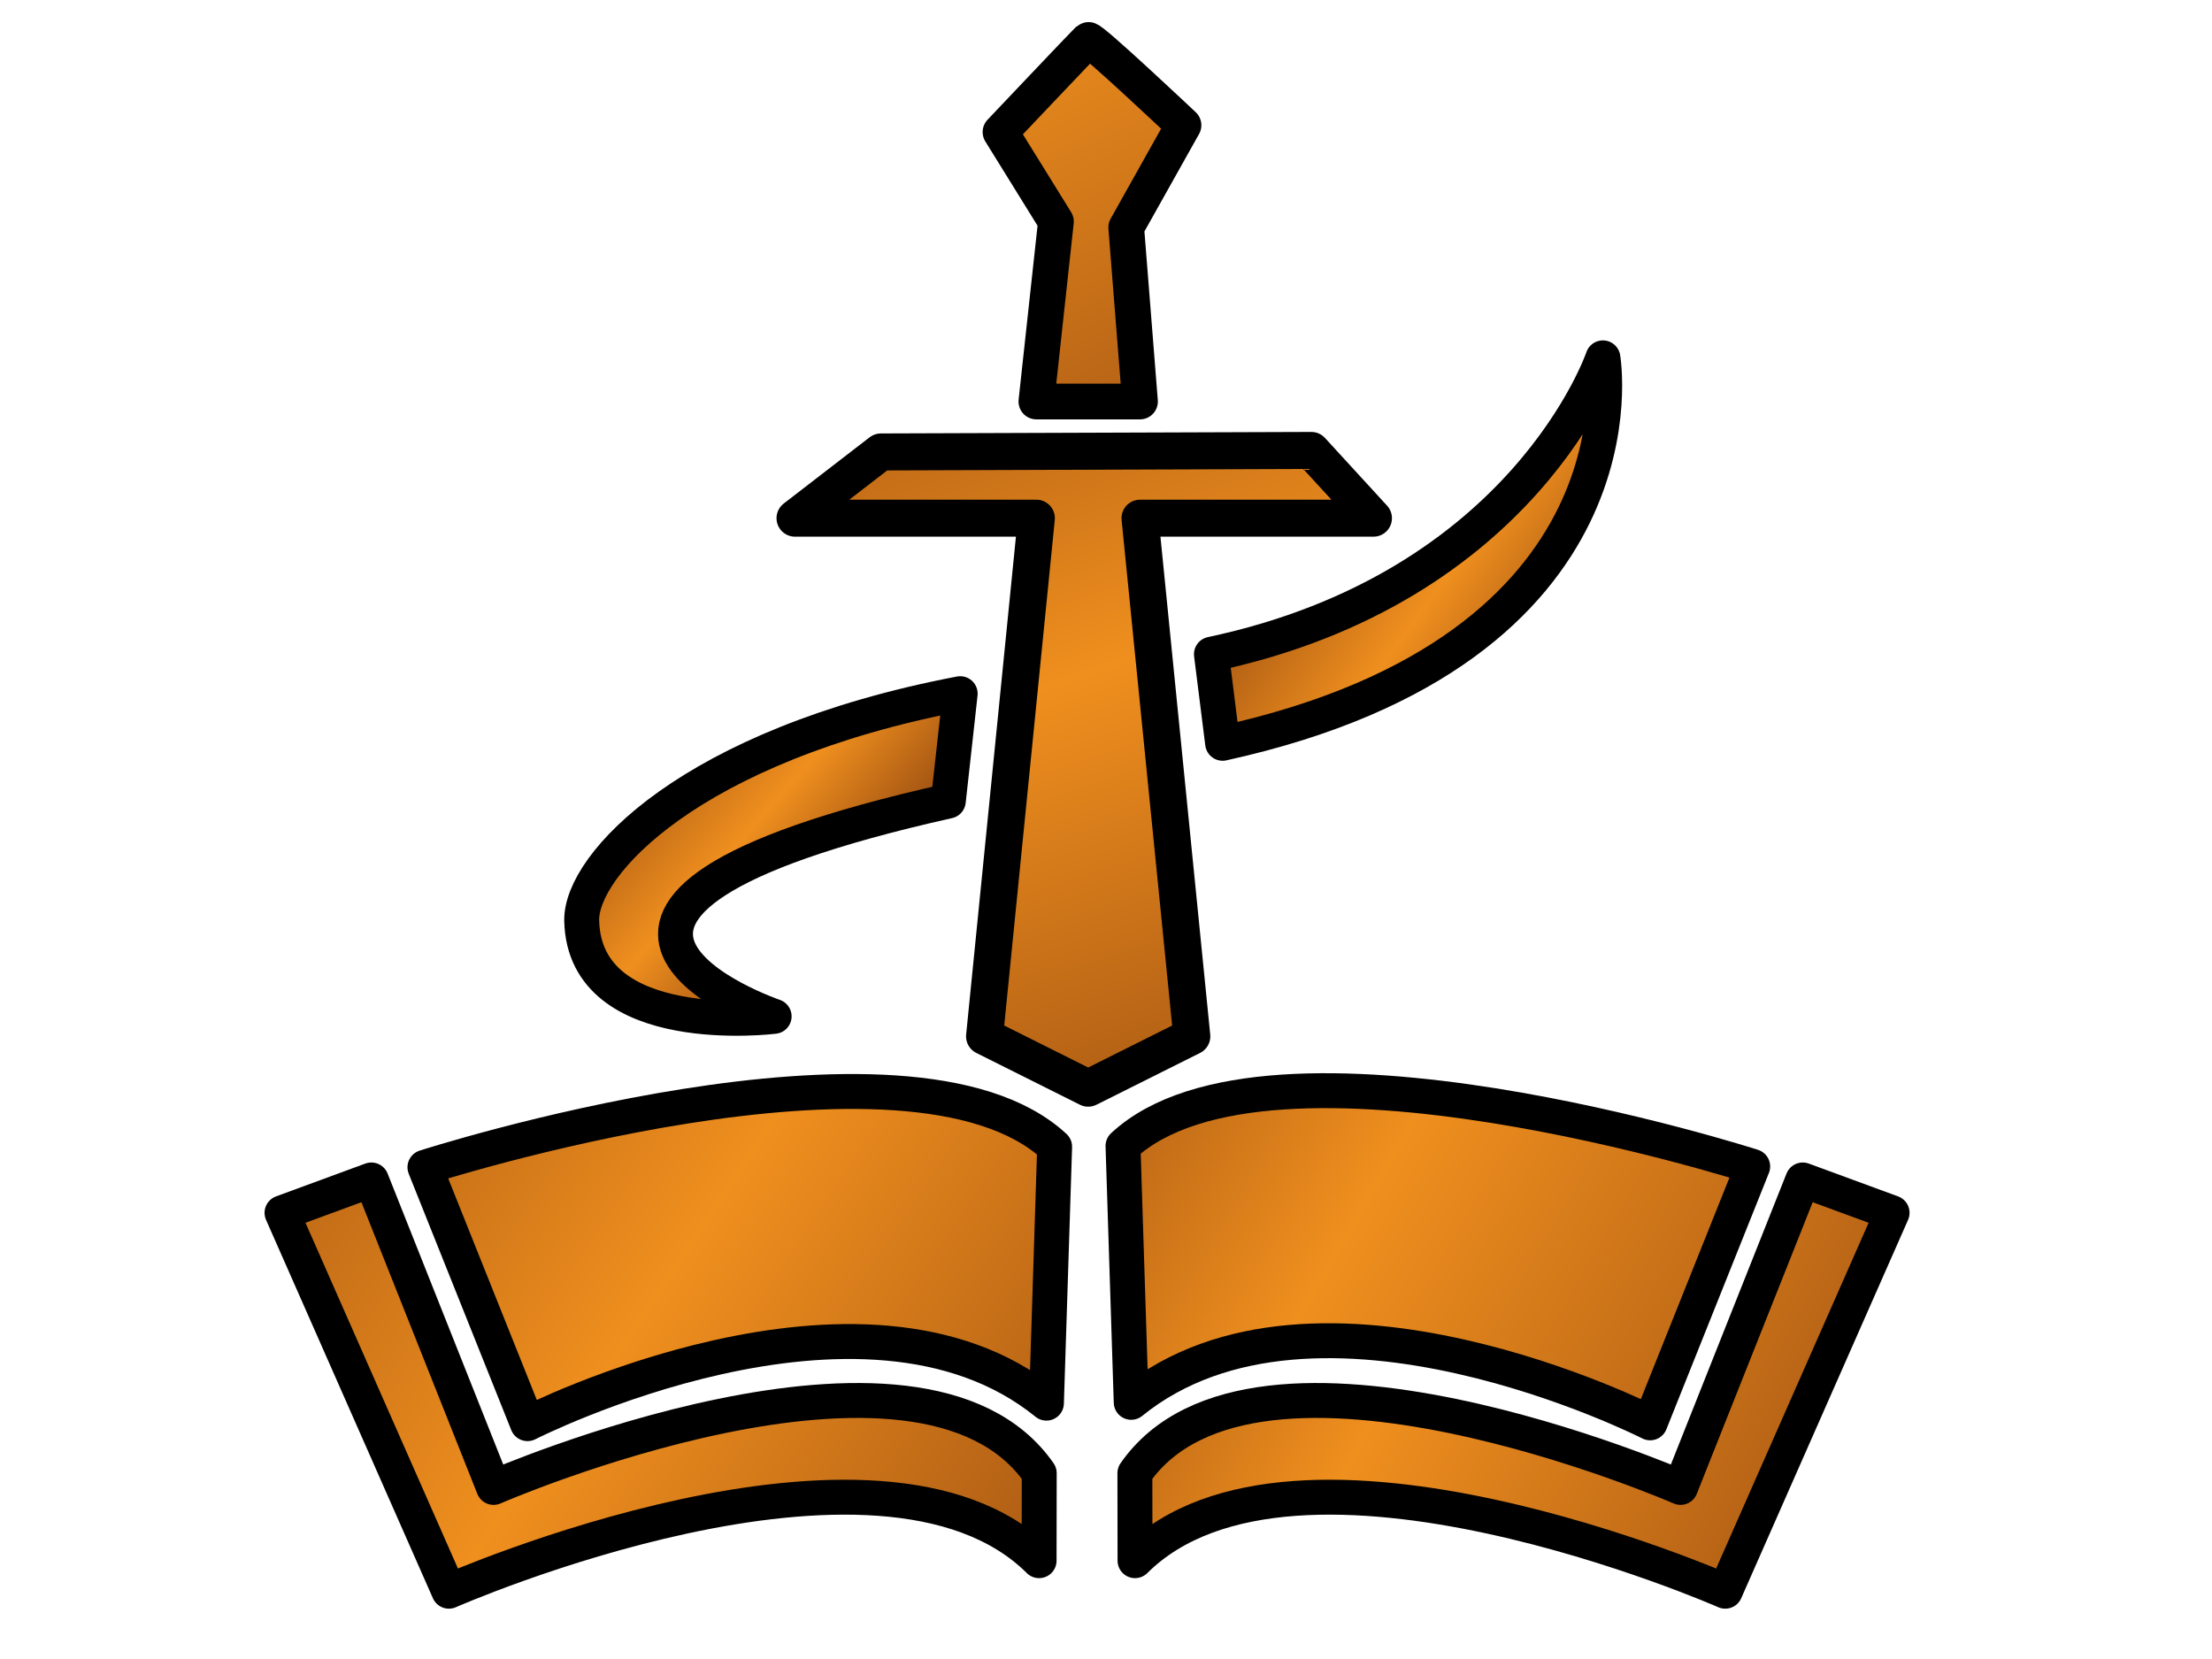
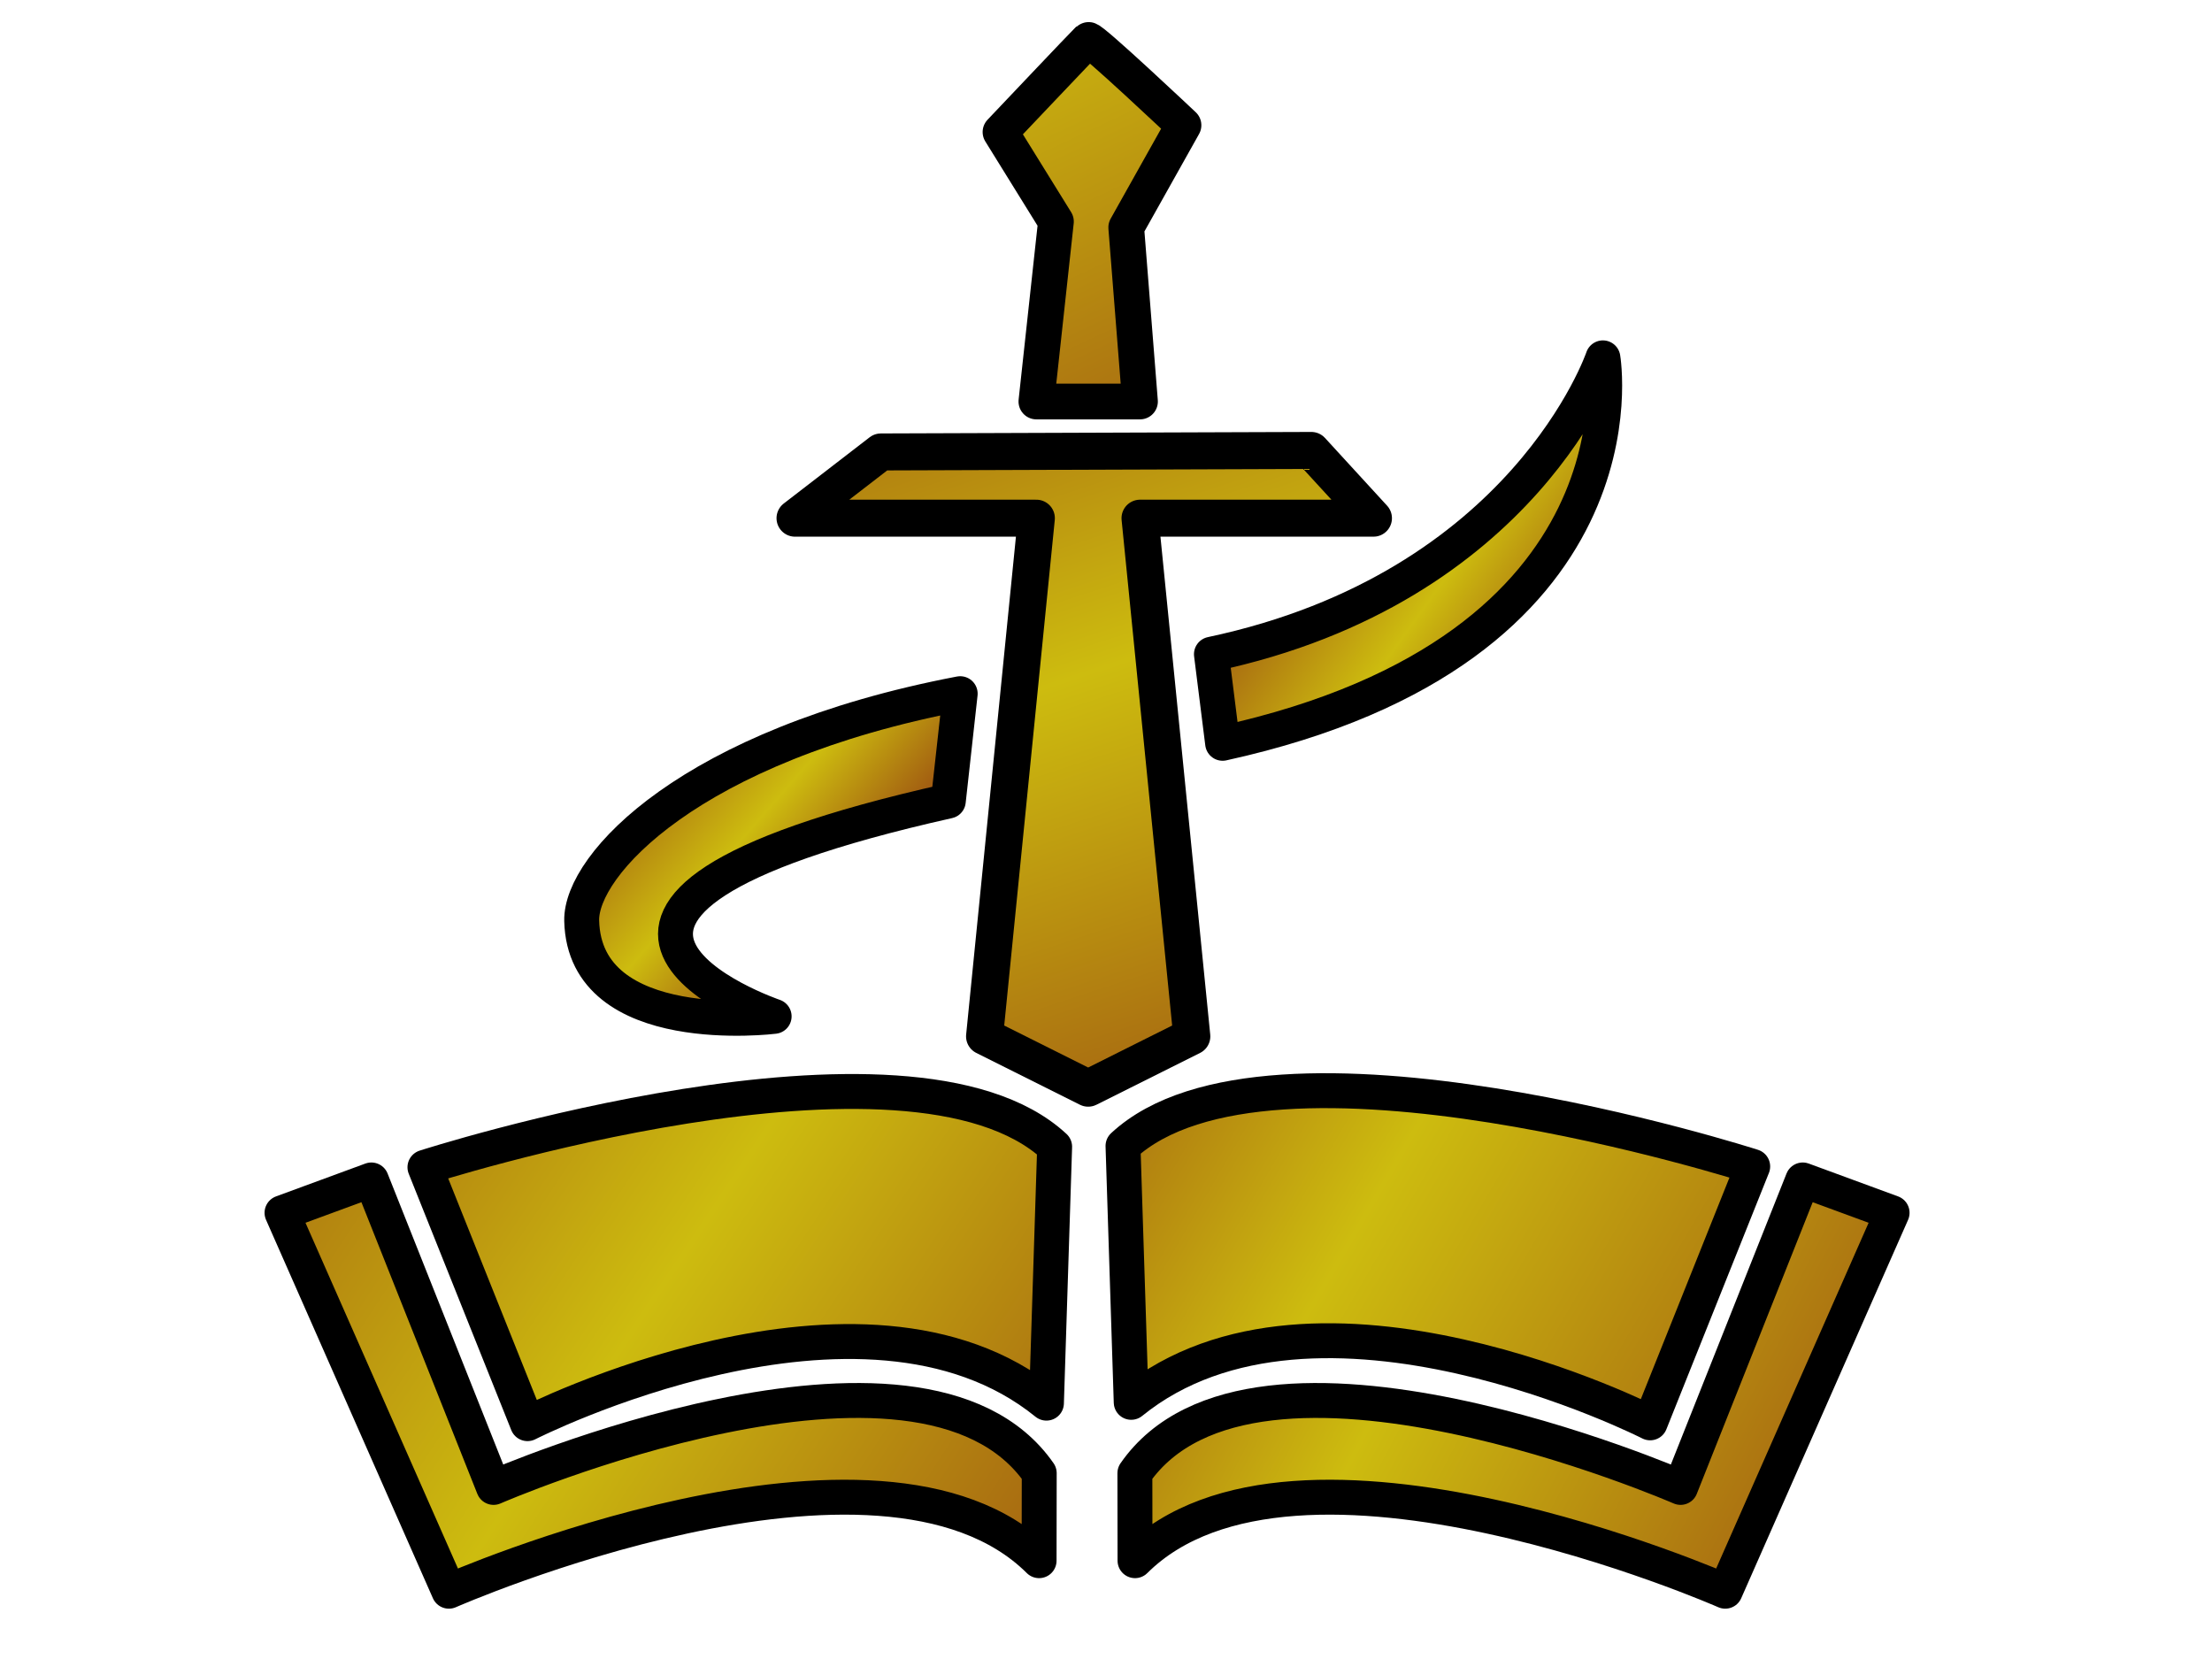
<svg xmlns="http://www.w3.org/2000/svg" viewBox="0 0 683 512" width="683" height="512">
  <defs>
-     <linearGradient id="16919627694274939684" x1="390.439" y1="161.31" x2="473.221" y2="220.924" gradientTransform="matrix(0.007275097,-0.005651072,0.01454323,0.002826888,-5.207588,2.484532)">
+     <linearGradient id="14363044411056104294" x1="390.439" y1="161.31" x2="473.221" y2="220.924" gradientTransform="matrix(0.007275097,-0.005651072,0.01454323,0.002826888,-5.207588,2.484532)">
      <stop stop-color="#9b4e12" />
-       <stop offset="0.543" stop-color="#ef8f1e" />
+       <stop offset="0.543" stop-color="#cdbc0f" />
      <stop offset="1" stop-color="#9b4e12" />
    </linearGradient>
-     <linearGradient id="2705563784062078325" x1="200.336" y1="216.504" x2="266.613" y2="274.558" gradientTransform="matrix(0.006011674,-0.006448637,0.0120176,0.003225861,-4.208377,1.220947)">
+     <linearGradient id="10491343481014195972" x1="200.336" y1="216.504" x2="266.613" y2="274.558" gradientTransform="matrix(0.006011674,-0.006448637,0.0120176,0.003225861,-4.208377,1.220947)">
      <stop stop-color="#9b4e12" />
-       <stop offset="0.564" stop-color="#ef8f1e" />
+       <stop offset="0.564" stop-color="#cdbc0f" />
      <stop offset="1" stop-color="#9b4e12" />
    </linearGradient>
-     <linearGradient id="1851384058381737160" x1="386.331" y1="419.56" x2="34.694" y2="168.094" gradientTransform="matrix(0.000695087,0.003709742,-0.003765207,0.000684847,1.546029,-0.4614075)">
+     <linearGradient id="14804263944787921048" x1="386.331" y1="419.56" x2="34.694" y2="168.094" gradientTransform="matrix(0.000695087,0.003709742,-0.003765207,0.000684847,1.546029,-0.4614075)">
      <stop stop-color="#9b4e12" />
-       <stop offset="0.478" stop-color="#ef8f1e" />
+       <stop offset="0.478" stop-color="#cdbc0f" />
      <stop offset="1" stop-color="#9b4e12" />
    </linearGradient>
-     <linearGradient id="11202751428040134603" x1="176.871" y1="384.49" x2="402.861" y2="507.576" gradientTransform="matrix(0.001714328,0.007889303,-0.008152301,0.001659023,3.723452,-2.695952)">
+     <linearGradient id="2681397318209516456" x1="176.871" y1="384.49" x2="402.861" y2="507.576" gradientTransform="matrix(0.001714328,0.007889303,-0.008152301,0.001659023,3.723452,-2.695952)">
      <stop stop-color="#9b4e12" />
-       <stop offset="1" stop-color="#ef8f1e" />
+       <stop offset="1" stop-color="#cdbc0f" />
    </linearGradient>
-     <linearGradient id="5553771361759466109" x1="589.778" y1="478.229" x2="307.735" y2="313.26" gradientTransform="matrix(0.002960348,-0.00437955,0.005917863,0.002190823,-3.108263,1.58108)">
+     <linearGradient id="908822464177531962" x1="589.778" y1="478.229" x2="307.735" y2="313.26" gradientTransform="matrix(0.002960348,-0.00437955,0.005917863,0.002190823,-3.108263,1.58108)">
      <stop stop-color="#9b4e12" />
-       <stop offset="0.61" stop-color="#ef8f1e" />
+       <stop offset="0.604" stop-color="#cdbc0f" />
      <stop offset="1" stop-color="#9b4e12" />
    </linearGradient>
-     <linearGradient id="15344087645516166958" x1="375.947" y1="475.81" x2="71.65" y2="272.622" gradientTransform="matrix(-0.002960348,0.00437955,0.005917863,0.002190823,-1.119226,-1.364245)">
+     <linearGradient id="10643293024494699138" x1="375.947" y1="475.81" x2="71.65" y2="272.622" gradientTransform="matrix(-0.002960348,0.00437955,0.005917863,0.002190823,-1.119226,-1.364245)">
      <stop stop-color="#9b4e12" />
-       <stop offset="0.509" stop-color="#ef8f1e" />
+       <stop offset="0.509" stop-color="#cdbc0f" />
      <stop offset="1" stop-color="#9b4e12" />
    </linearGradient>
-     <linearGradient id="2252920364543768894" x1="329.988" y1="353.414" x2="595.099" y2="491.291" gradientTransform="matrix(0.003740275,-0.003478285,0.007476971,0.001739975,-4.666036,1.380519)">
+     <linearGradient id="2021484902854599767" x1="329.988" y1="353.414" x2="595.099" y2="491.291" gradientTransform="matrix(0.003740275,-0.003478285,0.007476971,0.001739975,-4.666036,1.380519)">
      <stop stop-color="#9b4e12" />
-       <stop offset="0.409" stop-color="#ef8f1e" />
+       <stop offset="0.409" stop-color="#cdbc0f" />
      <stop offset="1" stop-color="#9b4e12" />
    </linearGradient>
-     <linearGradient id="4596823505009337203" x1="340.632" y1="528.058" x2="21.032" y2="318.218" gradientTransform="matrix(-0.003740275,0.003478285,0.007476971,0.001739975,-2.155183,-0.9544603)">
+     <linearGradient id="18346201779742955383" x1="340.632" y1="528.058" x2="21.032" y2="318.218" gradientTransform="matrix(-0.003740275,0.003478285,0.007476971,0.001739975,-2.155183,-0.9544603)">
      <stop stop-color="#9b4e12" />
-       <stop offset="0.493" stop-color="#ef8f1e" />
+       <stop offset="0.493" stop-color="#cdbc0f" />
      <stop offset="1" stop-color="#9b4e12" />
    </linearGradient>
  </defs>
  <g>
    <g>
      <g>
-         <path d="M394.114,-298.938 C394.114,-298.938 452.825,-239.71 425.014,-133.037 C425.014,-133.037 454.12,-122.778 454.12,-122.778 C491.208,-269.608 394.114,-298.938 394.114,-298.938 Z" transform="matrix(0.4019266,0.8034686,-0.8034686,0.4019266,96.33785,-86.01383)" fill="url('#16919627694274939684')" stroke="#000000" stroke-width="12" stroke-linecap="square" stroke-linejoin="round" />
+         <path d="M394.114,-298.938 C394.114,-298.938 452.825,-239.71 425.014,-133.037 C425.014,-133.037 454.12,-122.778 454.12,-122.778 C491.208,-269.608 394.114,-298.938 394.114,-298.938 Z" transform="matrix(0.4019266,0.8034686,-0.8034686,0.4019266,96.33785,-86.01383)" fill="url('#14363044411056104294')" stroke="#000000" stroke-width="12" stroke-linecap="square" stroke-linejoin="round" />
      </g>
      <g>
-         <path d="M469.094,57.061 C469.094,57.061 447.263,119.027 410.102,101.509 C392.82,93.362 372.839,41.238 398.515,-49.744 C398.515,-49.744 429.694,-29.579 429.694,-29.579 C388.394,136.67 469.094,57.061 469.094,57.061 Z" transform="matrix(0.4019266,0.8034686,-0.8034686,0.4019266,96.33785,-86.01383)" fill="url('#2705563784062078325')" stroke="#000000" stroke-width="12" stroke-linecap="square" stroke-linejoin="round" />
+         <path d="M469.094,57.061 C469.094,57.061 447.263,119.027 410.102,101.509 C392.82,93.362 372.839,41.238 398.515,-49.744 C398.515,-49.744 429.694,-29.579 429.694,-29.579 C388.394,136.67 469.094,57.061 469.094,57.061 Z" transform="matrix(0.4019266,0.8034686,-0.8034686,0.4019266,96.33785,-86.01383)" fill="url('#10491343481014195972')" stroke="#000000" stroke-width="12" stroke-linecap="square" stroke-linejoin="round" />
      </g>
      <g>
        <g transform="matrix(-0.6099848,-0.4470413,0.4470413,-0.6099848,319.0627,493.2284)">
-           <path d="M227.392,243.007 C227.392,243.007 330.464,109.132 330.464,109.132 C330.464,109.132 366.464,119.959 366.464,119.959 C366.464,119.959 379.402,155.255 379.402,155.255 C379.402,155.255 251.861,266.069 251.861,266.069 C251.861,266.069 308.844,319.774 308.844,319.774 C308.844,319.774 273.823,316.302 273.823,316.302 C273.823,316.302 171.863,220.874 171.863,220.874 C171.863,220.874 172.273,191.059 172.273,191.059 C172.273,191.059 227.392,243.007 227.392,243.007 Z" transform="matrix(0.2284584,-1.237534,1.237534,0.2284584,-127.3439,607.0351)" fill="url('#1851384058381737160')" stroke="#000000" stroke-width="12" stroke-linecap="square" stroke-linejoin="round" />
+           <path d="M227.392,243.007 C227.392,243.007 330.464,109.132 330.464,109.132 C330.464,109.132 366.464,119.959 366.464,119.959 C366.464,119.959 379.402,155.255 379.402,155.255 C379.402,155.255 251.861,266.069 251.861,266.069 C251.861,266.069 308.844,319.774 308.844,319.774 C308.844,319.774 273.823,316.302 273.823,316.302 C273.823,316.302 171.863,220.874 171.863,220.874 C171.863,220.874 172.273,191.059 172.273,191.059 C172.273,191.059 227.392,243.007 227.392,243.007 Z" transform="matrix(0.2284584,-1.237534,1.237534,0.2284584,-127.3439,607.0351)" fill="url('#14804263944787921048')" stroke="#000000" stroke-width="12" stroke-linecap="square" stroke-linejoin="round" />
        </g>
        <g transform="matrix(-0.6099848,-0.4470413,0.4470413,-0.6099848,319.0627,493.2284)">
-           <path d="M152.228,335.806 C152.228,335.806 116.61,382.464 116.61,382.464 C116.61,382.464 79.332,395.181 79.332,395.181 C79.332,395.181 82.9,437.931 84.033,437.931 C85.166,437.931 126.659,434.559 126.659,434.559 C126.659,434.559 132.868,399.711 132.868,399.711 C132.868,399.711 178.163,359.066 178.163,359.066 C178.163,359.066 152.228,335.806 152.228,335.806 Z" transform="matrix(0.249947,-1.188596,1.188596,0.249947,-183.6932,516.5709)" fill="url('#11202751428040134603')" stroke="#000000" stroke-width="12" stroke-linecap="square" stroke-linejoin="round" />
+           <path d="M152.228,335.806 C152.228,335.806 116.61,382.464 116.61,382.464 C116.61,382.464 79.332,395.181 79.332,395.181 C79.332,395.181 82.9,437.931 84.033,437.931 C85.166,437.931 126.659,434.559 126.659,434.559 C126.659,434.559 132.868,399.711 132.868,399.711 C132.868,399.711 178.163,359.066 178.163,359.066 C178.163,359.066 152.228,335.806 152.228,335.806 Z" transform="matrix(0.249947,-1.188596,1.188596,0.249947,-183.6932,516.5709)" fill="url('#2681397318209516456')" stroke="#000000" stroke-width="12" stroke-linecap="square" stroke-linejoin="round" />
        </g>
      </g>
      <g>
-         <path d="M349.372,59.921 C349.372,59.921 412.412,130.868 412.412,130.868 C412.412,130.868 308.674,207.459 326.314,287.226 C326.314,287.226 246.242,250.324 246.242,250.324 C227.023,184.744 349.372,59.921 349.372,59.921 Z" transform="matrix(0.4019266,0.8034686,-0.8034686,0.4019266,448.9064,55.37374)" fill="url('#5553771361759466109')" stroke="#000000" stroke-width="12" stroke-linecap="square" stroke-linejoin="round" />
+         <path d="M349.372,59.921 C349.372,59.921 412.412,130.868 412.412,130.868 C412.412,130.868 308.674,207.459 326.314,287.226 C326.314,287.226 246.242,250.324 246.242,250.324 C227.023,184.744 349.372,59.921 349.372,59.921 Z" transform="matrix(0.4019266,0.8034686,-0.8034686,0.4019266,448.9064,55.37374)" fill="url('#908822464177531962')" stroke="#000000" stroke-width="12" stroke-linecap="square" stroke-linejoin="round" />
      </g>
      <g>
-         <path d="M349.372,59.921 C349.372,59.921 412.412,130.868 412.412,130.868 C412.412,130.868 308.674,207.459 326.314,287.226 C326.314,287.226 246.242,250.324 246.242,250.324 C227.023,184.744 349.372,59.921 349.372,59.921 Z" transform="matrix(-0.4019266,0.8034686,0.8034686,0.4019266,223.4861,55.62371)" fill="url('#15344087645516166958')" stroke="#000000" stroke-width="12" stroke-linecap="square" stroke-linejoin="round" />
+         <path d="M349.372,59.921 C349.372,59.921 412.412,130.868 412.412,130.868 C412.412,130.868 308.674,207.459 326.314,287.226 C326.314,287.226 246.242,250.324 246.242,250.324 C227.023,184.744 349.372,59.921 349.372,59.921 Z" transform="matrix(-0.4019266,0.8034686,0.8034686,0.4019266,223.4861,55.62371)" fill="url('#10643293024494699138')" stroke="#000000" stroke-width="12" stroke-linecap="square" stroke-linejoin="round" />
      </g>
      <g>
-         <path d="M328.147,-16.287 C328.147,-16.287 418.805,93.192 418.805,93.192 C418.805,93.192 294.391,196.364 318.667,269.915 C318.667,269.915 291.75,256.503 291.75,256.503 C257.346,193.504 380.03,90.963 380.03,90.963 C380.03,90.963 304.311,6.126 304.311,6.126 C304.311,6.126 328.147,-16.287 328.147,-16.287 Z" transform="matrix(0.4019266,0.8034686,-0.8034686,0.4019266,439.2475,117.3677)" fill="url('#2252920364543768894')" stroke="#000000" stroke-width="12" stroke-linecap="square" stroke-linejoin="round" />
+         <path d="M328.147,-16.287 C328.147,-16.287 418.805,93.192 418.805,93.192 C418.805,93.192 294.391,196.364 318.667,269.915 C318.667,269.915 291.75,256.503 291.75,256.503 C257.346,193.504 380.03,90.963 380.03,90.963 C380.03,90.963 304.311,6.126 304.311,6.126 C304.311,6.126 328.147,-16.287 328.147,-16.287 Z" transform="matrix(0.4019266,0.8034686,-0.8034686,0.4019266,439.2475,117.3677)" fill="url('#2021484902854599767')" stroke="#000000" stroke-width="12" stroke-linecap="square" stroke-linejoin="round" />
      </g>
      <g>
-         <path d="M328.147,-16.287 C328.147,-16.287 418.805,93.192 418.805,93.192 C418.805,93.192 294.391,196.364 318.667,269.915 C318.667,269.915 291.75,256.503 291.75,256.503 C257.346,193.504 380.03,90.963 380.03,90.963 C380.03,90.963 304.311,6.126 304.311,6.126 C304.311,6.126 328.147,-16.287 328.147,-16.287 Z" transform="matrix(-0.4019266,0.8034686,0.8034686,0.4019266,232.0544,117.3677)" fill="url('#4596823505009337203')" stroke="#000000" stroke-width="12" stroke-linecap="square" stroke-linejoin="round" />
+         <path d="M328.147,-16.287 C328.147,-16.287 418.805,93.192 418.805,93.192 C418.805,93.192 294.391,196.364 318.667,269.915 C318.667,269.915 291.75,256.503 291.75,256.503 C257.346,193.504 380.03,90.963 380.03,90.963 C380.03,90.963 304.311,6.126 304.311,6.126 C304.311,6.126 328.147,-16.287 328.147,-16.287 Z" transform="matrix(-0.4019266,0.8034686,0.8034686,0.4019266,232.0544,117.3677)" fill="url('#18346201779742955383')" stroke="#000000" stroke-width="12" stroke-linecap="square" stroke-linejoin="round" />
      </g>
    </g>
  </g>
</svg>
